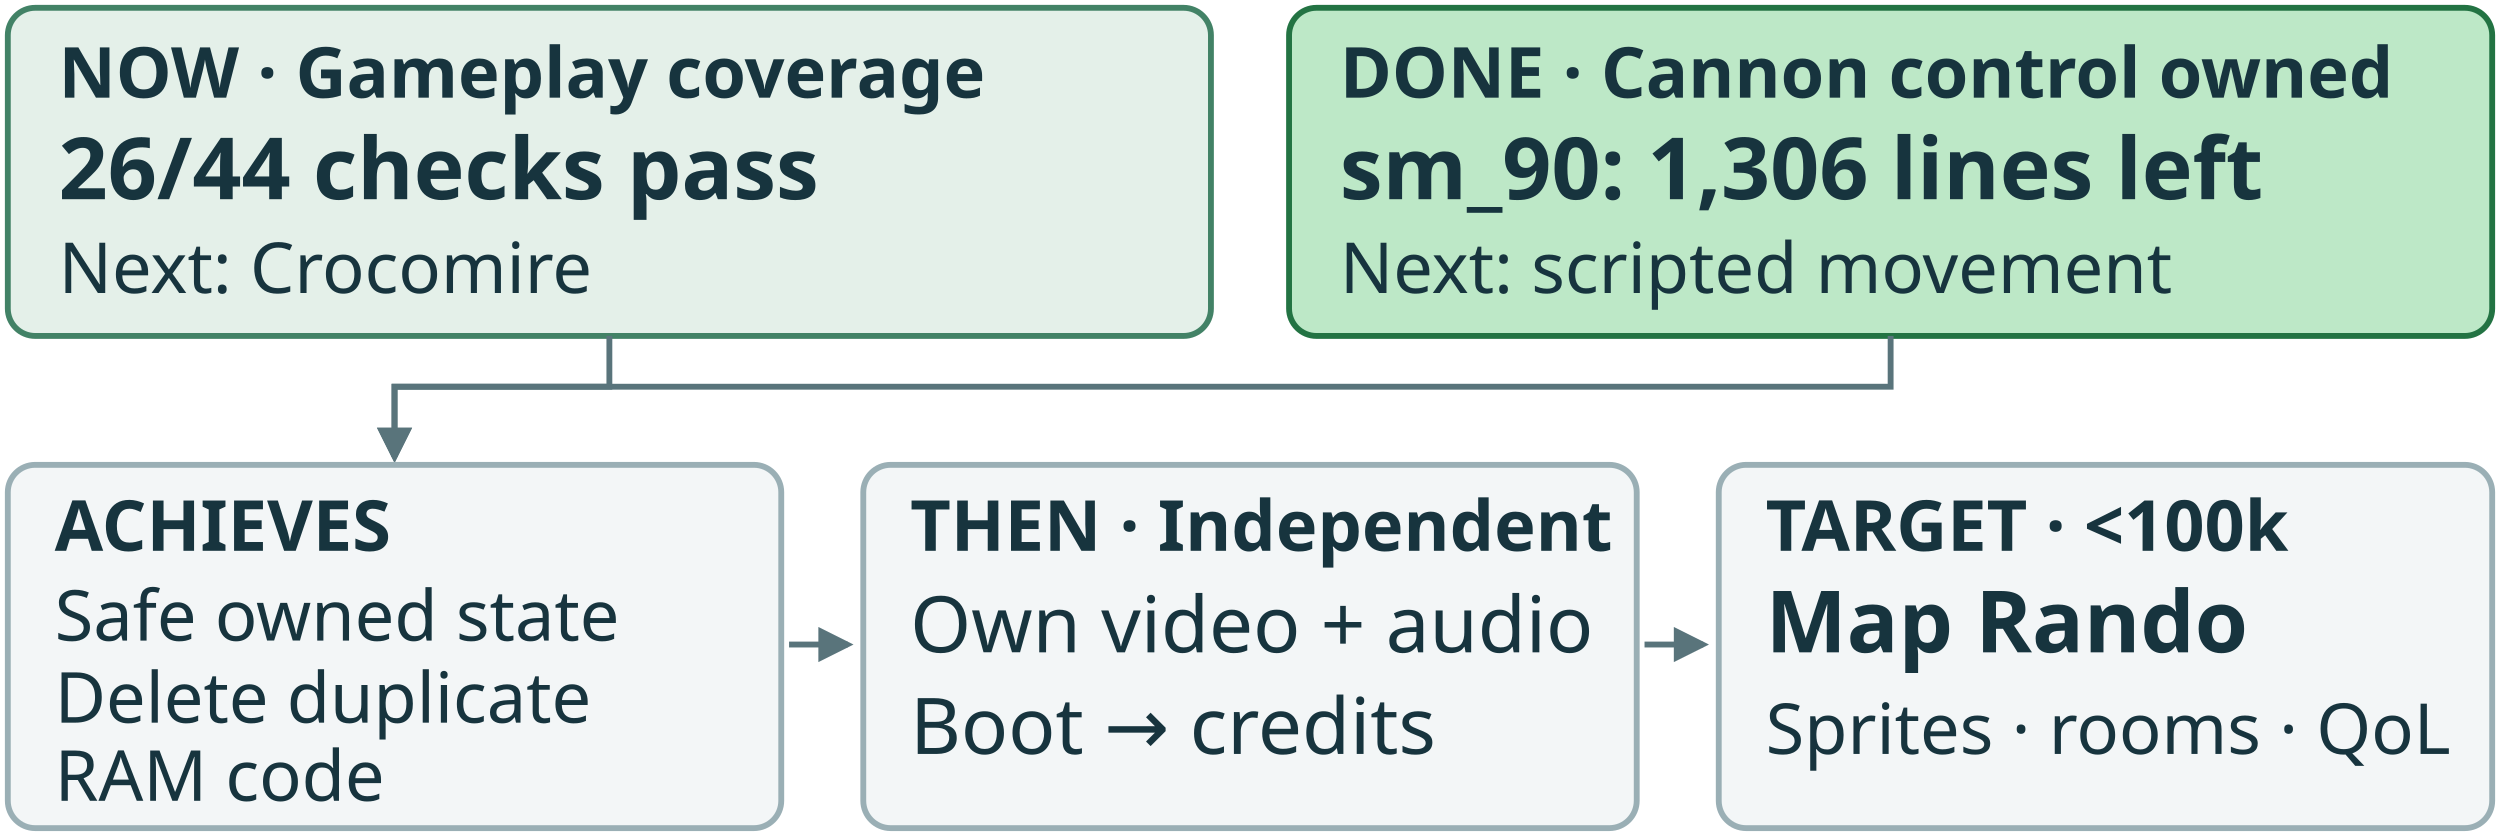
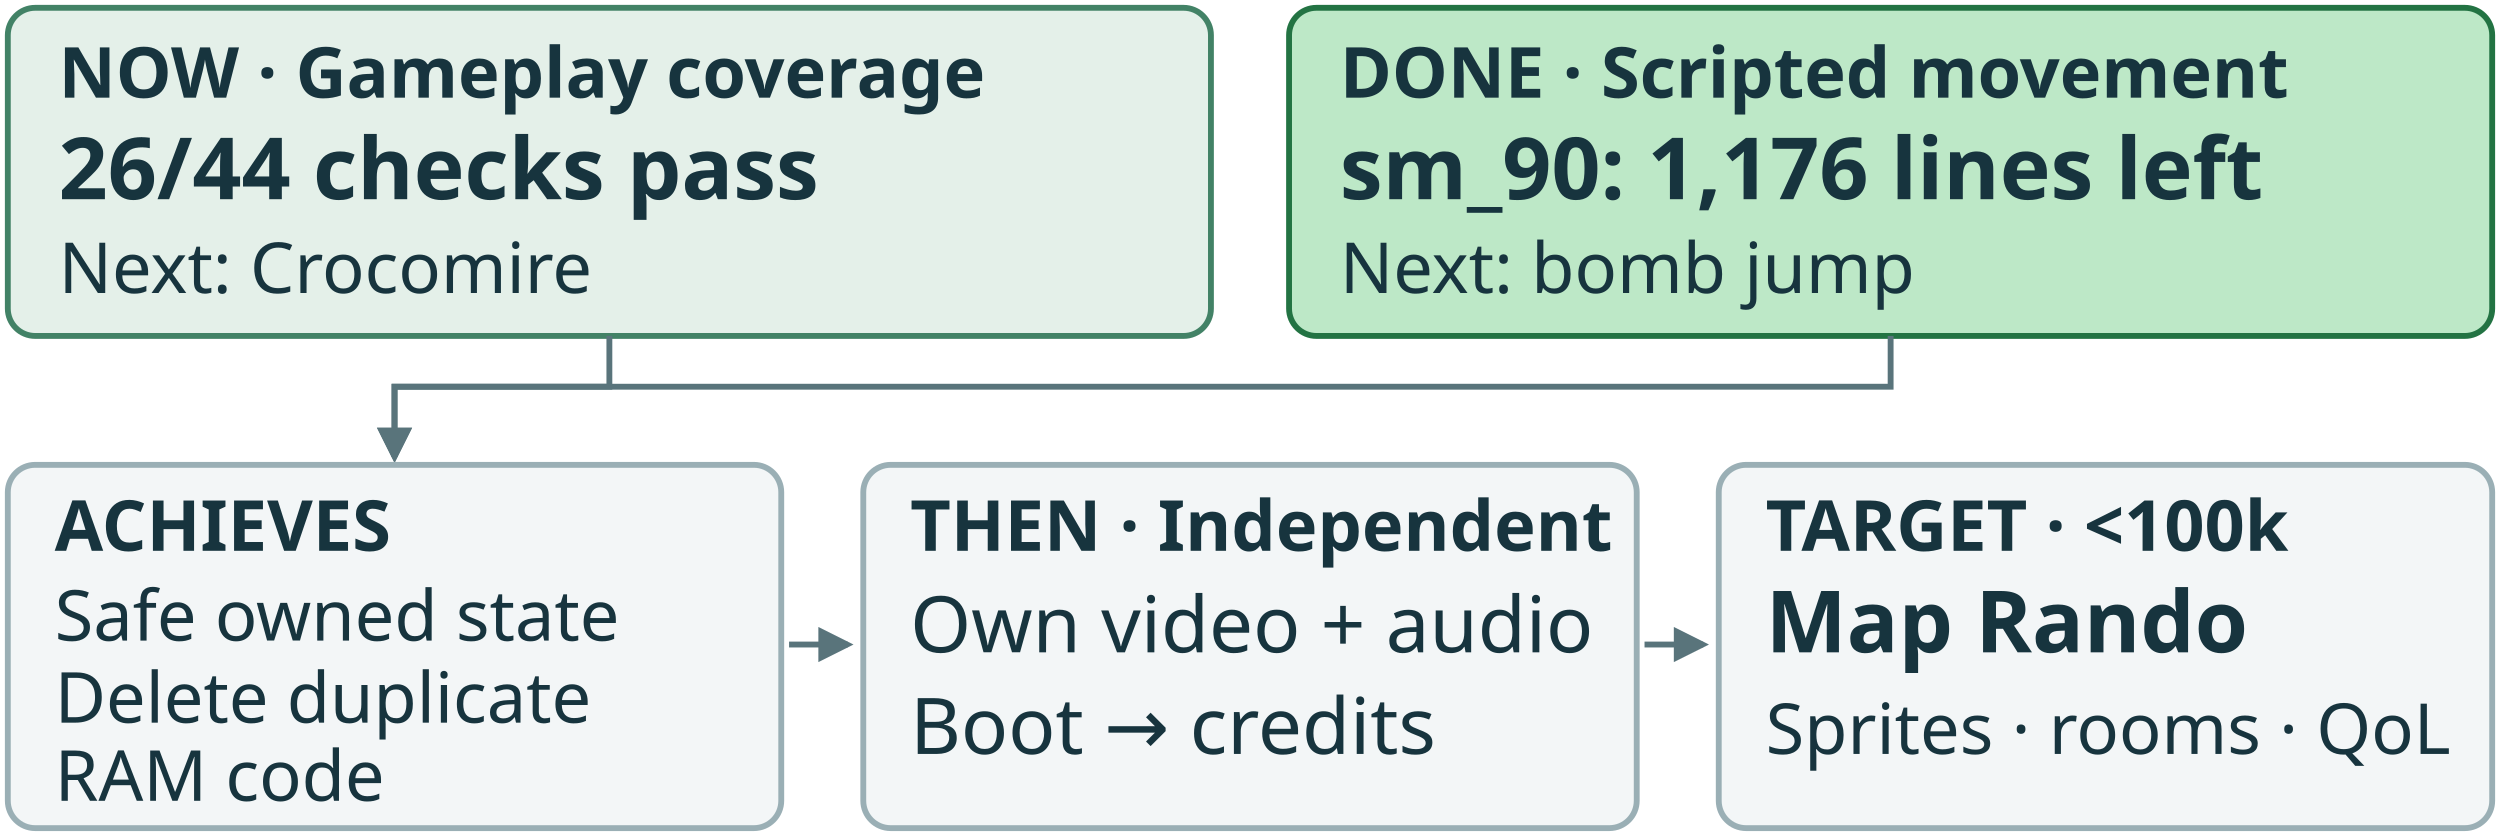
<svg xmlns="http://www.w3.org/2000/svg" width="640" height="214" viewBox="0 0 640 214" role="img" aria-labelledby="title description">
  <defs>
    <marker id="arrow" markerWidth="6" markerHeight="6" refX="5" refY="3" orient="auto">
      <path d="M0 0L6 3L0 6" fill="#59747b" />
    </marker>
  </defs>
  <style>text{font-family:system-ui,Segoe UI,sans-serif;fill:#17343e} .tag{font-size:18px;font-weight:650}.name{font-size:22px;font-weight:650}.note{font-size:20px}.small{font-size:18px}.now{fill:#e4f0e9;stroke:#428266}.done{fill:#bde8c7;stroke:#237343}.later{fill:#f3f6f7;stroke:#9aafb5}rect{stroke-width:1.5}path.link{fill:none;stroke:#59747b;stroke-width:1.5;marker-end:url(#arrow)}</style>
  <g aria-label="Now: gameplay coverage">
    <rect class="now" x="2" y="2" width="308" height="84" rx="7" />
    <text x="15" y="25" class="tag">NOW · Gameplay coverage</text>
    <text x="15" y="51" class="name">26/44 checks pass</text>
    <text x="15" y="75" class="small">Next: Crocomire</text>
  </g>
-   <g aria-label="Done: cannon control owned; sm_91 deleted. Next: scripted movement in sm_90">
+   <g aria-label="Done: scripted movement owned; sm_91 deleted. Next: bomb jump in sm_90">
    <rect class="done" x="330" y="2" width="308" height="84" rx="7" />
-     <text x="343" y="25" class="tag">DONE · Cannon control owned</text>
-     <text x="343" y="51" class="name">sm_90: 1,306 lines left</text>
-     <text x="343" y="75" class="small">Next: scripted movement</text>
+     <text x="343" y="25" class="tag">DONE · Scripted movement</text>
+     <text x="343" y="51" class="name">sm_90: 1,176 lines left</text>
+     <text x="343" y="75" class="small">Next: bomb jump</text>
  </g>
  <path class="link" d="M156 86V99H101V117" />
  <path class="link" d="M484 86V99H101V117" />
  <g aria-label="Achieves: safe owned state with duplicate RAM code deleted">
    <rect class="later" x="2" y="119" width="198" height="93" rx="7" />
    <text x="14" y="141" class="tag">ACHIEVES</text>
    <text x="14" y="164" class="small">Safe owned state</text>
    <text x="14" y="185" class="small">Delete duplicate</text>
    <text x="14" y="205" class="small">RAM code</text>
  </g>
  <path class="link" d="M202 165H217" />
  <g aria-label="Then: independent engine">
    <rect class="later" x="221" y="119" width="198" height="93" rx="7" />
    <text x="233" y="141" class="tag">THEN · Independent</text>
    <text x="233" y="167" class="note">Own video + audio</text>
    <text x="233" y="193" class="note">Boot → credits</text>
  </g>
  <path class="link" d="M421 165H436" />
  <g aria-label="Target: Map Rando engine">
    <rect class="later" x="440" y="119" width="198" height="93" rx="7" />
    <text x="452" y="141" class="tag">TARGET · &lt;100k</text>
    <text x="452" y="167" class="name">Map Rando</text>
    <text x="452" y="193" class="small">Sprites · rooms · QoL</text>
  </g>
</svg>
